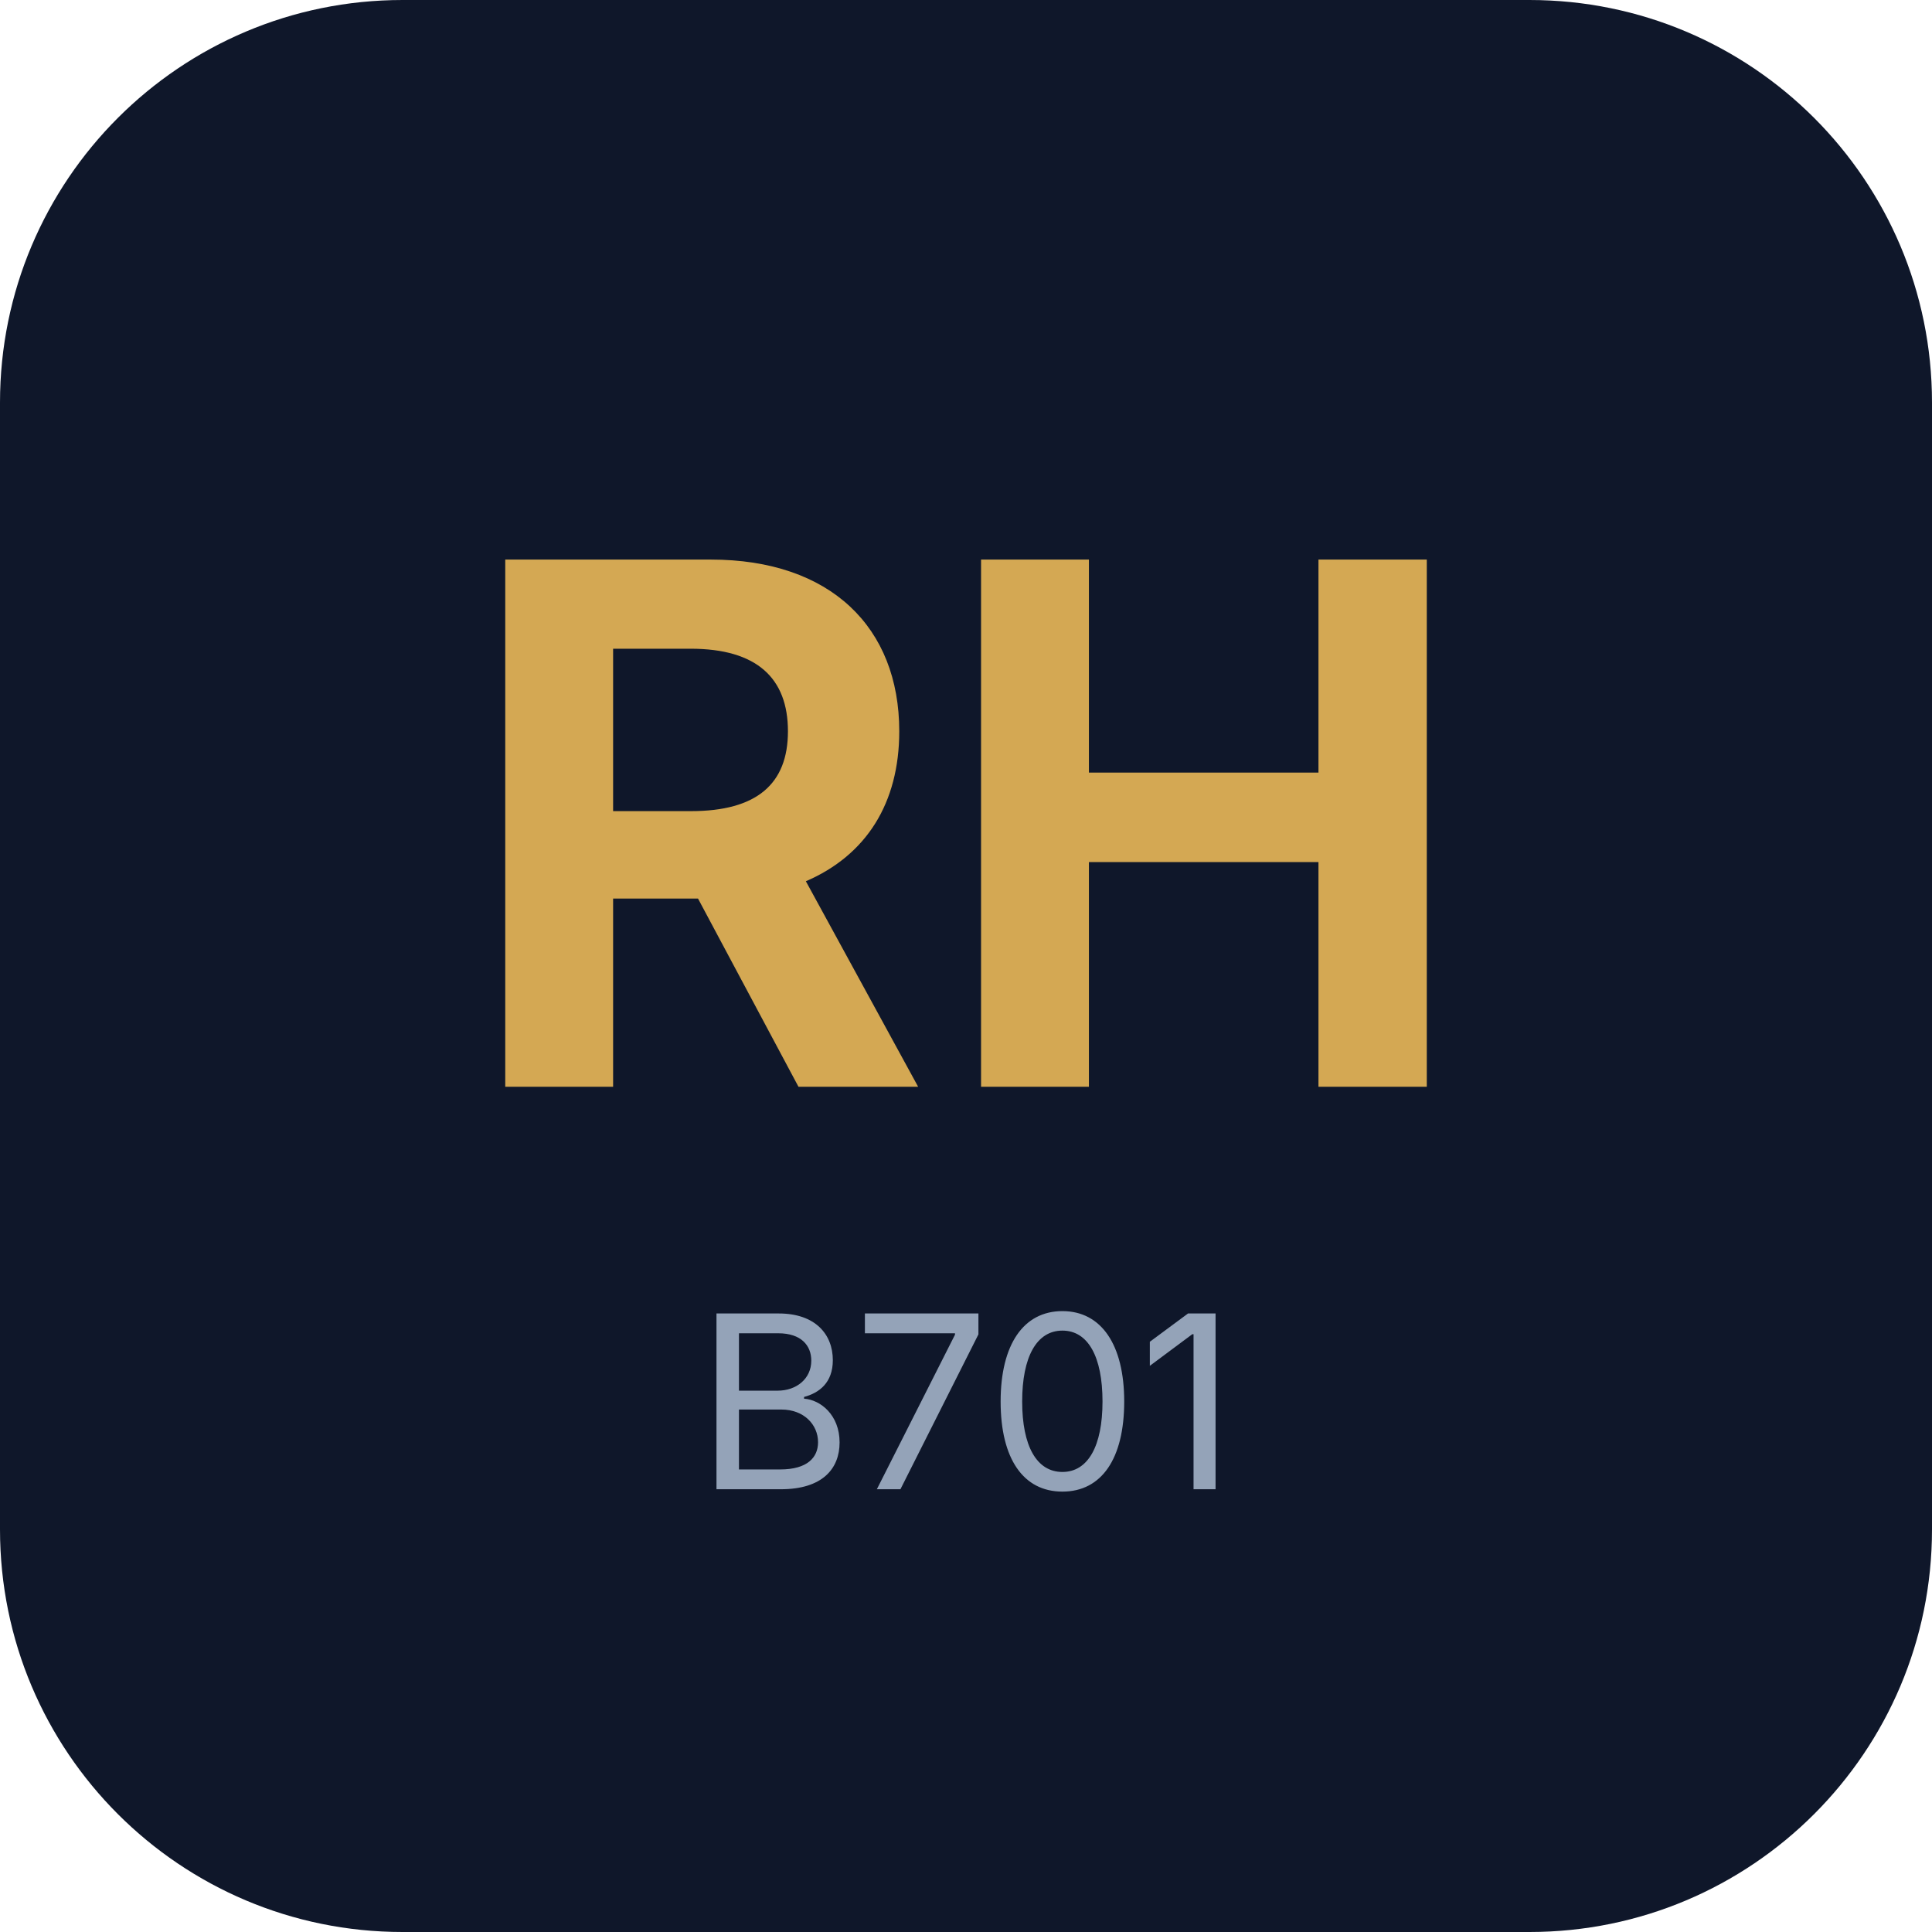
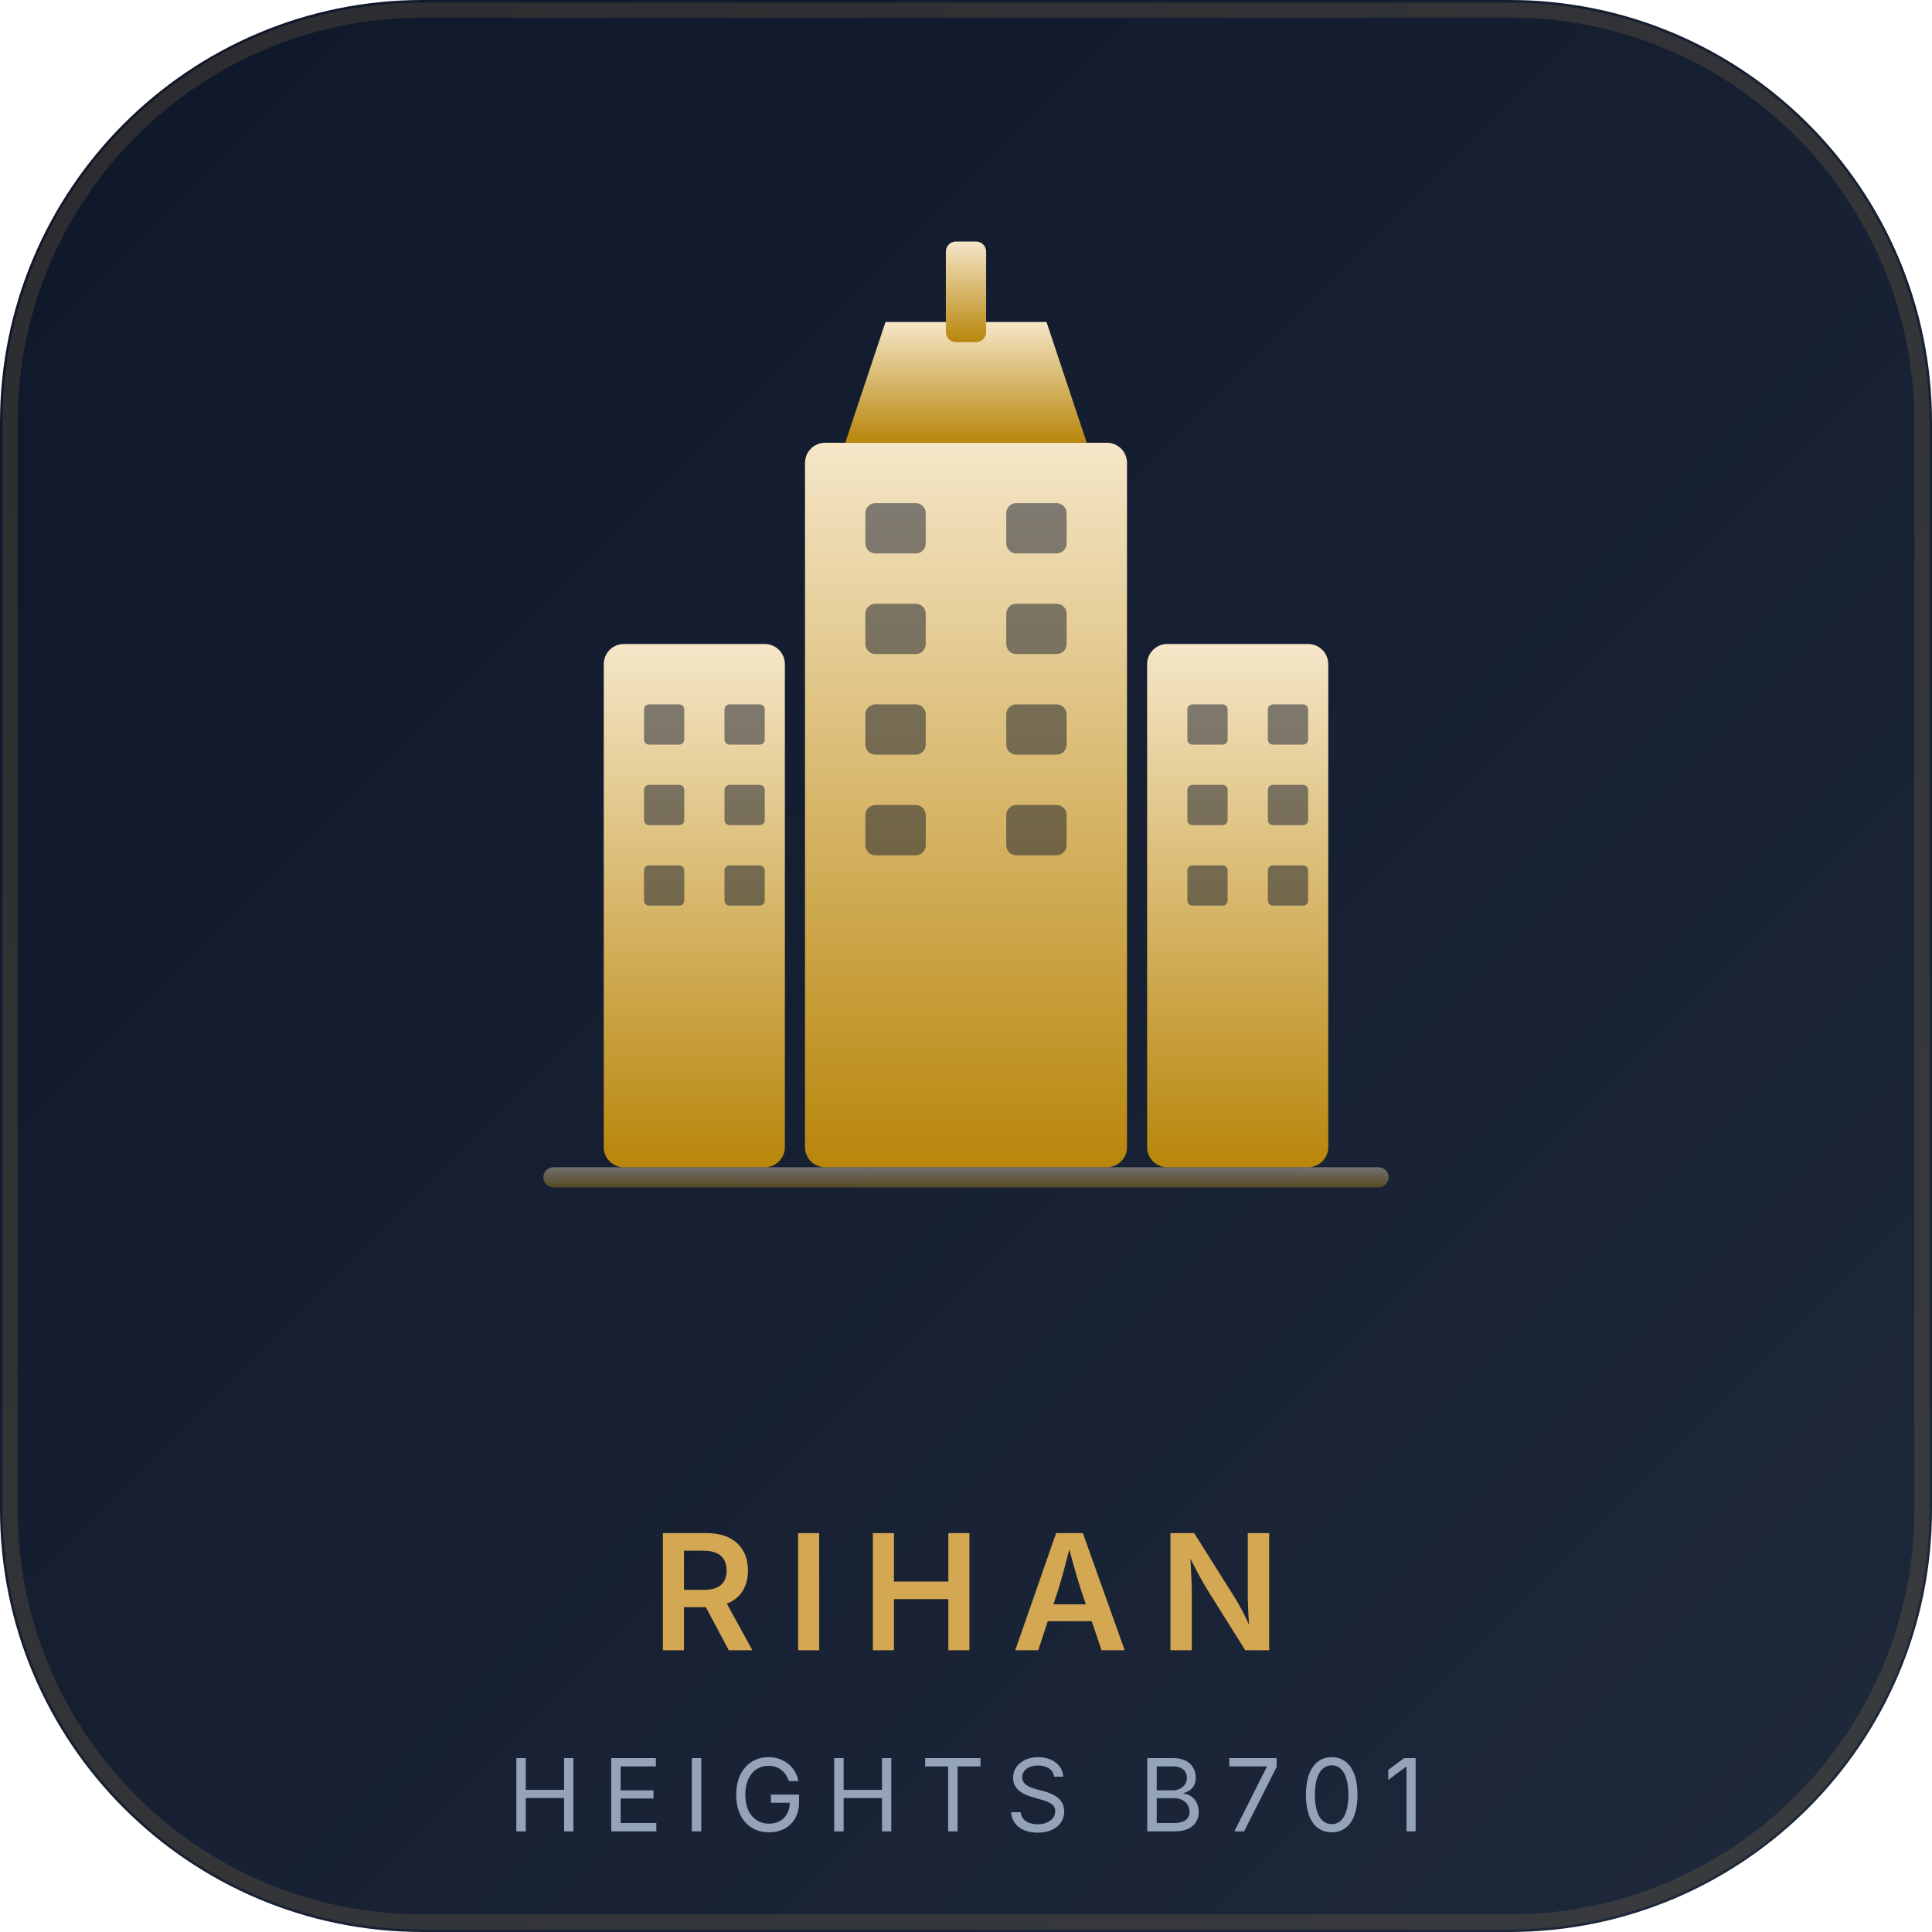
<svg xmlns="http://www.w3.org/2000/svg" width="192" height="192" viewBox="0 0 192 192">
-   <rect width="192" height="192" rx="40" fill="#0f172a" />
-   <text x="96" y="108" text-anchor="middle" font-family="system-ui, -apple-system, sans-serif" font-size="72" font-weight="700" fill="#d4a853">RH</text>
-   <text x="96" y="148" text-anchor="middle" font-family="system-ui, -apple-system, sans-serif" font-size="24" font-weight="400" fill="#94a3b8">B701</text>
+   <defs>
+     <linearGradient id="bg" x1="0" y1="0" x2="1" y2="1">
+       <stop offset="0%" stop-color="#0f172a" />
+       <stop offset="100%" stop-color="#1e293b" />
+     </linearGradient>
+     <linearGradient id="gold" x1="0" y1="0" x2="0" y2="1">
+       <stop offset="0%" stop-color="#f5e6c8" />
+       <stop offset="100%" stop-color="#b8860b" />
+     </linearGradient>
+   </defs>
+   <rect width="192" height="192" rx="42" fill="url(#bg)" />
+   <rect x="1" y="1" width="190" height="190" rx="41" fill="none" stroke="#d4a853" stroke-opacity="0.15" stroke-width="1.5" />
+   <g transform="translate(96, 96)" fill="url(#gold)">
+     <rect x="-16" y="-52" width="32" height="72" rx="2" />
+     <polygon points="-12,-52 12,-52 8,-64 -8,-64" />
+     <rect x="-2" y="-72" width="4" height="10" rx="1" />
+     <rect x="-10" y="-46" width="6" height="5" rx="1" fill="#0f172a" opacity="0.5" />
+     <rect x="4" y="-46" width="6" height="5" rx="1" fill="#0f172a" opacity="0.5" />
+     <rect x="-10" y="-36" width="6" height="5" rx="1" fill="#0f172a" opacity="0.5" />
+     <rect x="4" y="-36" width="6" height="5" rx="1" fill="#0f172a" opacity="0.5" />
+     <rect x="-10" y="-26" width="6" height="5" rx="1" fill="#0f172a" opacity="0.5" />
+     <rect x="4" y="-26" width="6" height="5" rx="1" fill="#0f172a" opacity="0.5" />
+     <rect x="-10" y="-16" width="6" height="5" rx="1" fill="#0f172a" opacity="0.5" />
+     <rect x="4" y="-16" width="6" height="5" rx="1" fill="#0f172a" opacity="0.5" />
+     <rect x="-36" y="-32" width="18" height="52" rx="2" />
+     <rect x="-32" y="-26" width="4" height="4" rx="0.5" fill="#0f172a" opacity="0.5" />
+     <rect x="-24" y="-26" width="4" height="4" rx="0.5" fill="#0f172a" opacity="0.5" />
+     <rect x="-32" y="-18" width="4" height="4" rx="0.5" fill="#0f172a" opacity="0.5" />
+     <rect x="-24" y="-18" width="4" height="4" rx="0.5" fill="#0f172a" opacity="0.5" />
+     <rect x="-32" y="-10" width="4" height="4" rx="0.5" fill="#0f172a" opacity="0.5" />
+     <rect x="-24" y="-10" width="4" height="4" rx="0.5" fill="#0f172a" opacity="0.5" />
+     <rect x="18" y="-32" width="18" height="52" rx="2" />
+     <rect x="22" y="-26" width="4" height="4" rx="0.5" fill="#0f172a" opacity="0.5" />
+     <rect x="30" y="-26" width="4" height="4" rx="0.5" fill="#0f172a" opacity="0.5" />
+     <rect x="22" y="-18" width="4" height="4" rx="0.5" fill="#0f172a" opacity="0.5" />
+     <rect x="30" y="-18" width="4" height="4" rx="0.5" fill="#0f172a" opacity="0.5" />
+     <rect x="22" y="-10" width="4" height="4" rx="0.5" fill="#0f172a" opacity="0.5" />
+     <rect x="30" y="-10" width="4" height="4" rx="0.5" fill="#0f172a" opacity="0.5" />
+     <rect x="-42" y="20" width="84" height="2" rx="1" opacity="0.4" />
+   </g>
+   <text x="96" y="164" text-anchor="middle" font-family="system-ui, -apple-system, sans-serif" font-size="16" font-weight="600" letter-spacing="3" fill="#d4a853">RIHAN</text>
+   <text x="96" y="182" text-anchor="middle" font-family="system-ui, -apple-system, sans-serif" font-size="10" font-weight="400" letter-spacing="2" fill="#94a3b8">HEIGHTS B701</text>
</svg>
